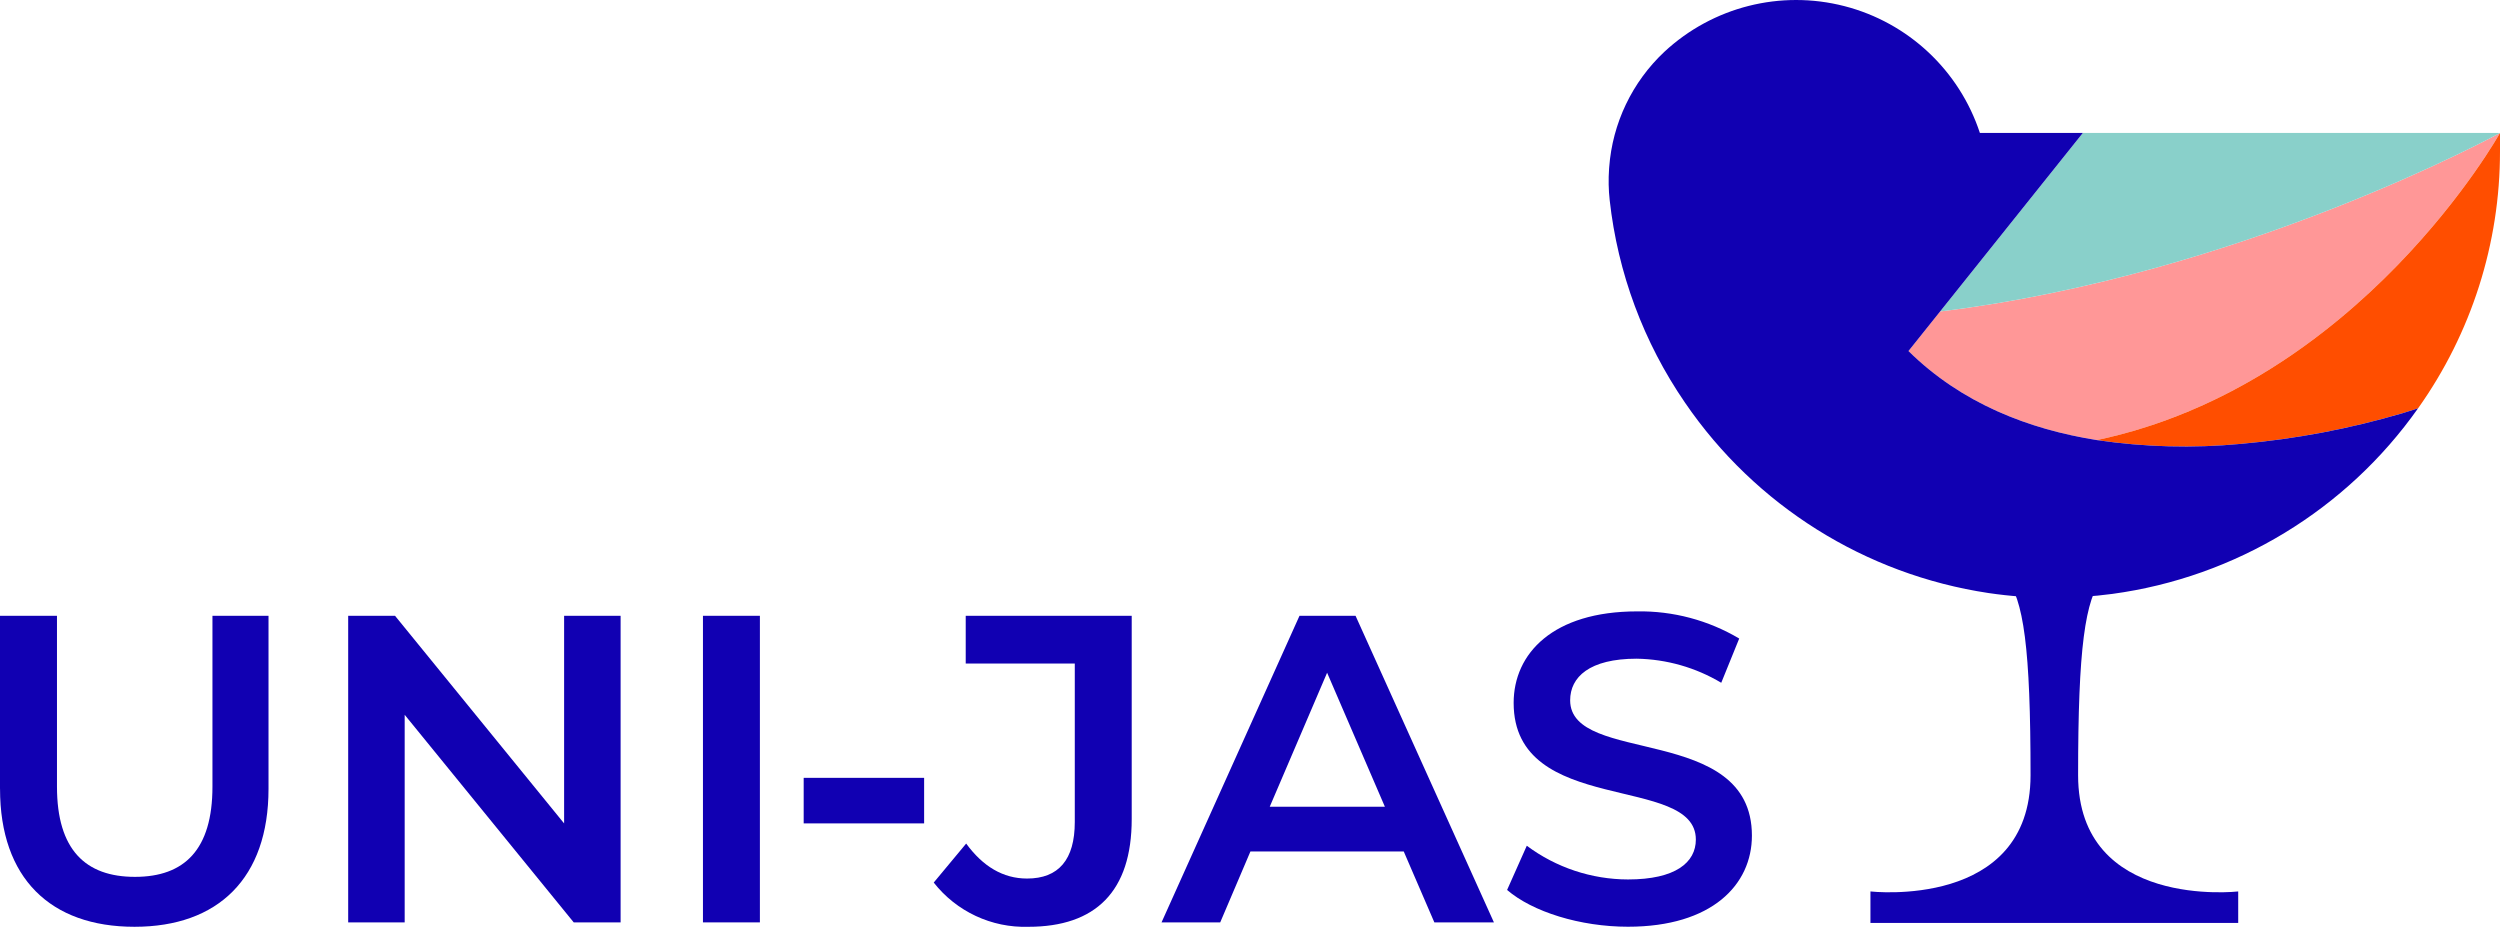
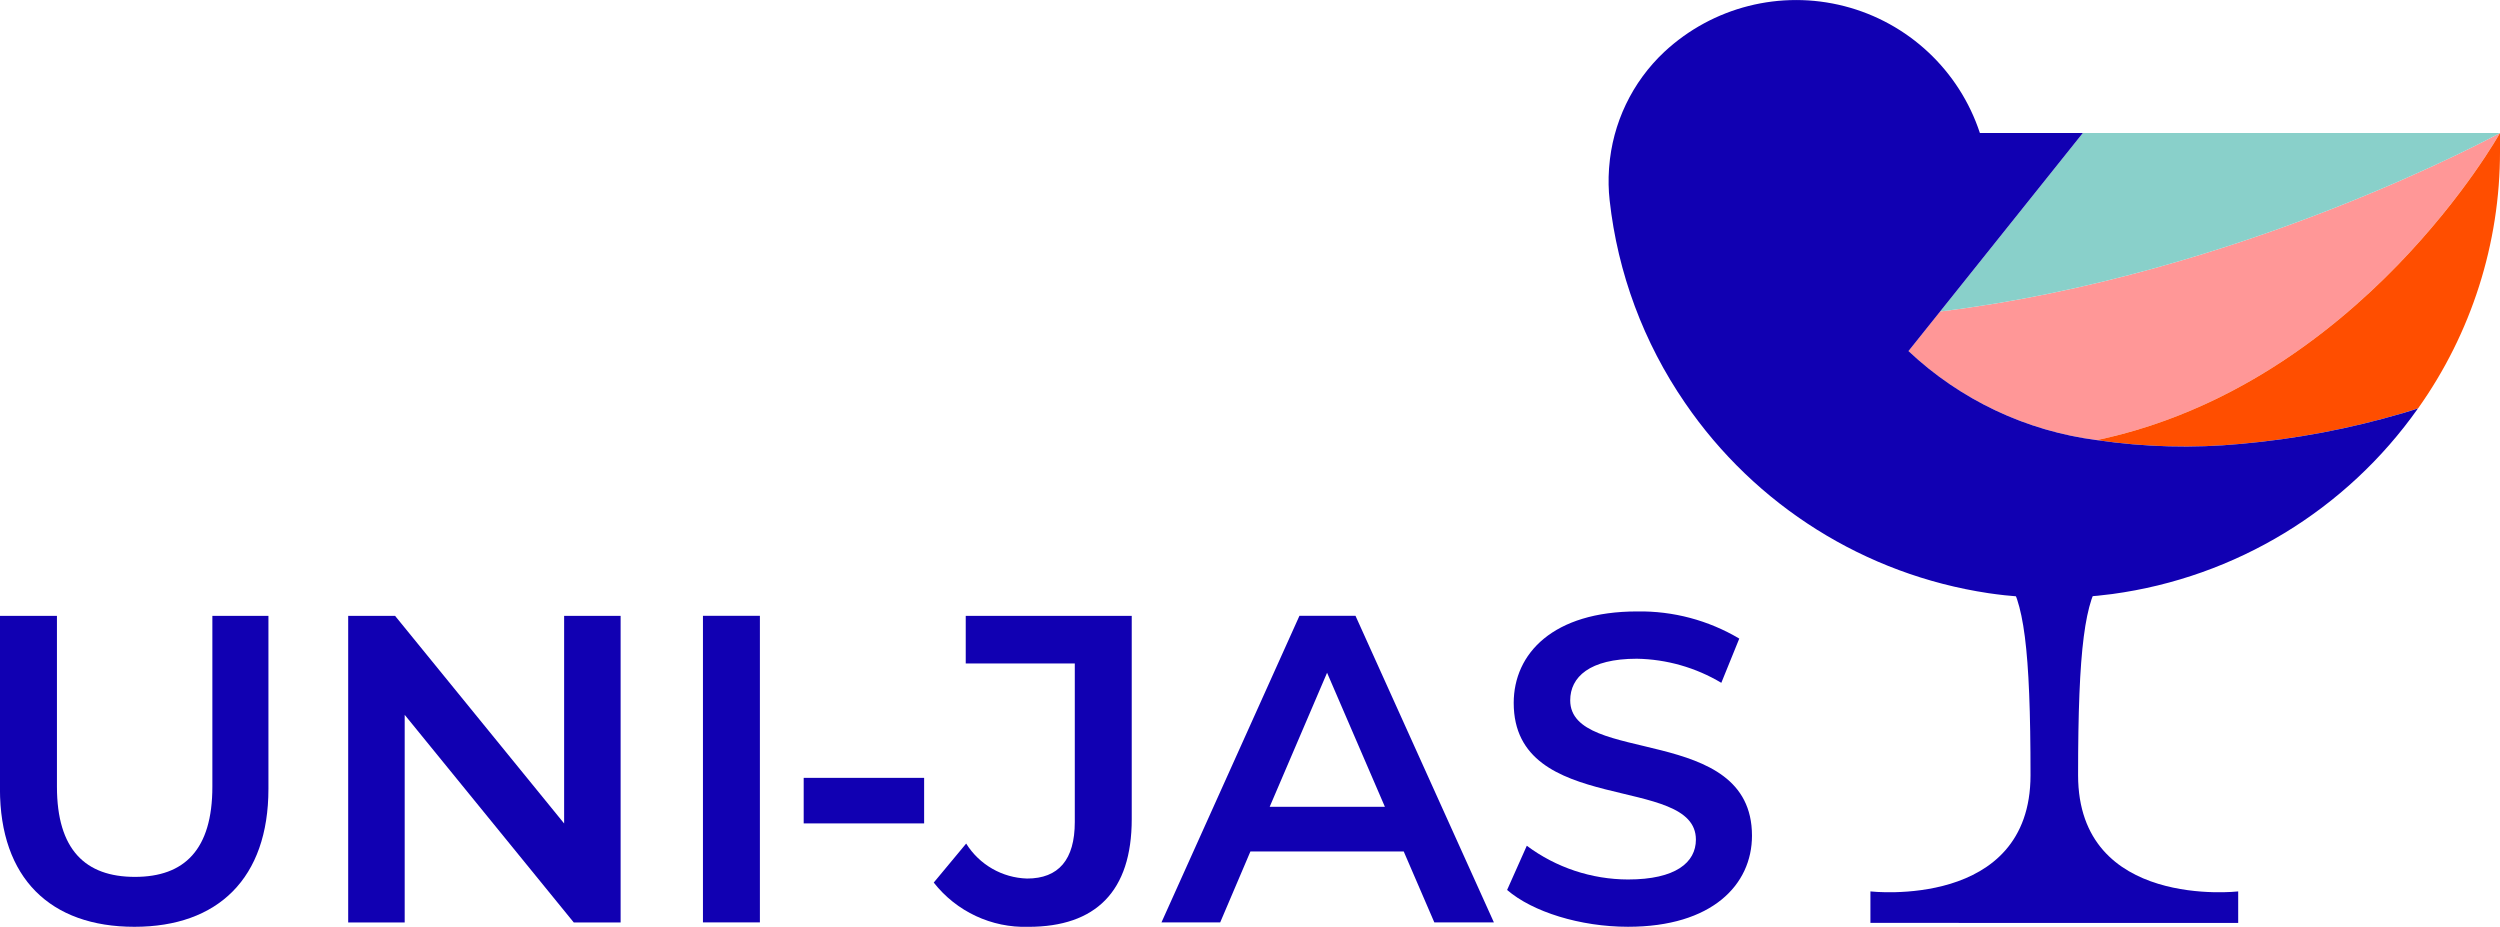
- <svg xmlns="http://www.w3.org/2000/svg" width="307.15" height="113.862" viewBox="0 0 307.15 113.862">
+ <svg xmlns="http://www.w3.org/2000/svg" width="200.078" height="74.17" viewBox="0 0 200.078 74.17">
  <defs>
    <clipPath id="clip-path">
-       <rect id="Rectangle_35" data-name="Rectangle 35" width="307.15" height="113.862" transform="translate(0 0)" fill="none" />
+       <rect id="Rectangle_1809" data-name="Rectangle 1809" width="200.078" height="74.17" transform="translate(0 0)" fill="none" />
    </clipPath>
  </defs>
-   <g id="Group_63" data-name="Group 63" transform="translate(0 -0.005)">
-     <g id="Group_62" data-name="Group 62" transform="translate(0 0.005)" clip-path="url(#clip-path)">
-       <path id="Path_79" data-name="Path 79" d="M0,1402.952V1381.7H7v20.986c0,7.749,3.5,11.085,9.578,11.085s9.524-3.336,9.524-11.085V1381.7h6.888v21.255c0,10.977-6.188,16.95-16.466,16.95-10.331,0-16.52-5.973-16.52-16.95" transform="translate(0 -1306.04)" fill="#1100b2" />
-       <path id="Path_80" data-name="Path 80" d="M814.718,1381.7v37.667h-5.758l-20.771-25.506v25.506h-6.941V1381.7h5.758l20.771,25.506V1381.7Z" transform="translate(-738.47 -1306.04)" fill="#1100b2" />
-       <rect id="Rectangle_33" data-name="Rectangle 33" width="6.995" height="37.667" transform="translate(86.365 75.657)" fill="#1100b2" />
-       <rect id="Rectangle_34" data-name="Rectangle 34" width="14.798" height="5.596" transform="translate(98.74 95.566)" fill="#1100b2" />
-       <path id="Path_81" data-name="Path 81" d="M2095.132,1414.466l3.982-4.789c2.045,2.8,4.52,4.3,7.479,4.3,3.874,0,5.865-2.314,5.865-6.941v-19.479h-13.4V1381.7h20.394v24.968c0,8.879-4.413,13.237-12.7,13.237a14.206,14.206,0,0,1-11.623-5.435" transform="translate(-1980.41 -1306.039)" fill="#1100b2" />
-       <path id="Path_82" data-name="Path 82" d="M2635.9,1410.647h-18.833l-3.713,8.717h-7.21l16.95-37.667h6.887l17,37.667h-7.318Zm-2.314-5.489-7.1-16.466-7.049,16.466Z" transform="translate(-2463.438 -1306.04)" fill="#1100b2" />
-       <path id="Path_83" data-name="Path 83" d="M3381.5,1406.092l2.421-5.435a20.871,20.871,0,0,0,12.43,4.143c5.865,0,8.34-2.1,8.34-4.9,0-8.125-22.385-2.8-22.385-16.789,0-6.08,4.843-11.246,15.174-11.246a23.814,23.814,0,0,1,12.538,3.336l-2.206,5.435a20.932,20.932,0,0,0-10.385-2.959c-5.812,0-8.179,2.26-8.179,5.112,0,8.018,22.331,2.8,22.331,16.627,0,6.027-4.9,11.192-15.228,11.192-5.865,0-11.73-1.83-14.852-4.52" transform="translate(-3196.339 -1296.75)" fill="#1100b2" />
-       <path id="Path_84" data-name="Path 84" d="M4282.1,325.126c6.51,6.424,14.777,9.617,23.152,10.943,32.317-6.83,49.524-37.735,49.524-37.735s-31.812,17.445-68.79,21.931Z" transform="translate(-4047.63 -281.999)" fill="#ff9797" />
-       <path id="Path_85" data-name="Path 85" d="M4704.923,336.069a73.715,73.715,0,0,0,17.694.463,102.655,102.655,0,0,0,19.882-3.774c1.2-.359,1.87-.592,1.887-.6a54.475,54.475,0,0,0,10.061-31.567v-2.26s-17.207,30.9-49.523,37.735" transform="translate(-4447.297 -281.999)" fill="#ff4e00" />
-       <path id="Path_86" data-name="Path 86" d="M4353.087,320.266c36.978-4.486,68.789-21.931,68.789-21.931h-51.253Z" transform="translate(-4114.727 -281.999)" fill="#89d0ca" />
-       <path id="Path_87" data-name="Path 87" d="M5425.571,916.083h0l0,0,0,0" transform="translate(-5128.481 -865.922)" />
-       <path id="Path_88" data-name="Path 88" d="M3706.926,50.765a102.646,102.646,0,0,1-19.882,3.774,73.721,73.721,0,0,1-17.694-.463c-8.375-1.325-16.642-4.519-23.152-10.943l3.887-4.861,17.536-21.931h-12.647a23.77,23.77,0,0,0-38.757-9.979,21.639,21.639,0,0,0-6.788,14.2c-.005.067-.01.135-.015.2a21.32,21.32,0,0,0,.076,3.833,54.5,54.5,0,0,0,9.259,24.887,55.067,55.067,0,0,0,37.282,23.384,54.714,54.714,0,0,0,7.987.585h0a54.762,54.762,0,0,0,7.23-.479,55.034,55.034,0,0,0,37.563-22.808v0c-.055.019-.72.249-1.884.6" transform="translate(-3411.724 -0.005)" fill="#1100b2" />
-       <path id="Path_89" data-name="Path 89" d="M4241.953,1336.648v-3.867s-19.67,2.261-19.67-14.272c0-15.559.826-21.661,3.09-24.39h-12.023c2.264,2.729,3.09,8.83,3.09,24.39,0,16.533-19.67,14.272-19.67,14.272v3.867Z" transform="translate(-3966.967 -1223.258)" fill="#1100b2" />
+   <g id="Group_1631" data-name="Group 1631" transform="translate(0 -0.004)">
+     <g id="Group_1630" data-name="Group 1630" transform="translate(0 0.005)" clip-path="url(#clip-path)">
+       <path id="Path_464" data-name="Path 464" d="M0,1395.542V1381.7H4.557v13.67c0,5.048,2.278,7.221,6.239,7.221s6.2-2.173,6.2-7.221V1381.7h4.487v13.845c0,7.151-4.031,11.041-10.726,11.041-6.73,0-10.761-3.891-10.761-11.041" transform="translate(0 -1332.414)" fill="#1100b2" />
+       <path id="Path_465" data-name="Path 465" d="M803.051,1381.7v24.536H799.3l-13.53-16.615v16.615h-4.522V1381.7H785l13.53,16.615V1381.7Z" transform="translate(-753.382 -1332.413)" fill="#1100b2" />
+       <rect id="Rectangle_1807" data-name="Rectangle 1807" width="4.557" height="24.536" transform="translate(56.258 49.283)" fill="#1100b2" />
+       <rect id="Rectangle_1808" data-name="Rectangle 1808" width="9.639" height="3.645" transform="translate(64.32 62.252)" fill="#1100b2" />
+       <path id="Path_466" data-name="Path 466" d="M2095.132,1403.043l2.594-3.12a5.95,5.95,0,0,0,4.872,2.8c2.524,0,3.821-1.507,3.821-4.522v-12.689h-8.728V1381.7h13.285v16.264c0,5.784-2.874,8.623-8.272,8.623a9.253,9.253,0,0,1-7.571-3.54" transform="translate(-2020.402 -1332.413)" fill="#1100b2" />
+       <path id="Path_467" data-name="Path 467" d="M2625.525,1400.555h-12.268l-2.419,5.678h-4.7l11.042-24.536h4.486l11.076,24.536h-4.767Zm-1.507-3.575-4.627-10.726-4.592,10.726Z" transform="translate(-2513.184 -1332.414)" fill="#1100b2" />
+       <path id="Path_468" data-name="Path 468" d="M3381.5,1394.162l1.577-3.54a13.6,13.6,0,0,0,8.1,2.7c3.821,0,5.433-1.367,5.433-3.19,0-5.293-14.581-1.823-14.581-10.936,0-3.961,3.155-7.326,9.885-7.326a15.513,15.513,0,0,1,8.167,2.173l-1.437,3.54a13.633,13.633,0,0,0-6.765-1.928c-3.786,0-5.328,1.472-5.328,3.33,0,5.223,14.547,1.823,14.547,10.831,0,3.926-3.19,7.291-9.92,7.291-3.821,0-7.641-1.192-9.674-2.944" transform="translate(-3260.885 -1322.937)" fill="#1100b2" />
+       <path id="Path_469" data-name="Path 469" d="M4282.1,315.787a26.99,26.99,0,0,0,15.082,7.128c21.051-4.449,32.26-24.581,32.26-24.581s-20.722,11.364-44.81,14.286Z" transform="translate(-4129.367 -287.693)" fill="#ff9797" />
+       <path id="Path_470" data-name="Path 470" d="M4704.923,322.915a48.02,48.02,0,0,0,11.526.3,66.879,66.879,0,0,0,12.951-2.458c.782-.234,1.218-.386,1.229-.389a35.482,35.482,0,0,0,6.554-20.563v-1.472s-11.208,20.132-32.26,24.581" transform="translate(-4537.104 -287.693)" fill="#ff4e00" />
+       <path id="Path_471" data-name="Path 471" d="M4353.087,312.621c24.087-2.922,44.81-14.286,44.81-14.286H4364.51Z" transform="translate(-4197.818 -287.694)" fill="#89d0ca" />
+       <path id="Path_472" data-name="Path 472" d="M5425.569,916.083h0l0,0,0,0" transform="translate(-5232.044 -883.408)" />
+       <path id="Path_473" data-name="Path 473" d="M3672.915,33.07a66.869,66.869,0,0,1-12.951,2.458,48.021,48.021,0,0,1-11.526-.3,26.993,26.993,0,0,1-15.082-7.128l2.532-3.166,11.423-14.286h-8.239a15.484,15.484,0,0,0-25.247-6.5A14.1,14.1,0,0,0,3609.4,13.4c0,.044-.007.088-.01.132a13.871,13.871,0,0,0,.05,2.5,35.5,35.5,0,0,0,6.031,16.211,35.87,35.87,0,0,0,24.286,15.233,35.633,35.633,0,0,0,5.2.381h0a35.672,35.672,0,0,0,4.71-.312,35.85,35.85,0,0,0,24.469-14.858h0c-.036.012-.469.162-1.227.389" transform="translate(-3480.619 -0.005)" fill="#1100b2" />
+       <path id="Path_474" data-name="Path 474" d="M4226.2,1321.822V1319.3s-12.813,1.473-12.813-9.3c0-10.135.538-14.11,2.013-15.887h-7.833c1.475,1.777,2.013,5.752,2.013,15.887,0,10.77-12.813,9.3-12.813,9.3v2.519Z" transform="translate(-4047.075 -1247.96)" fill="#1100b2" />
    </g>
  </g>
</svg>
